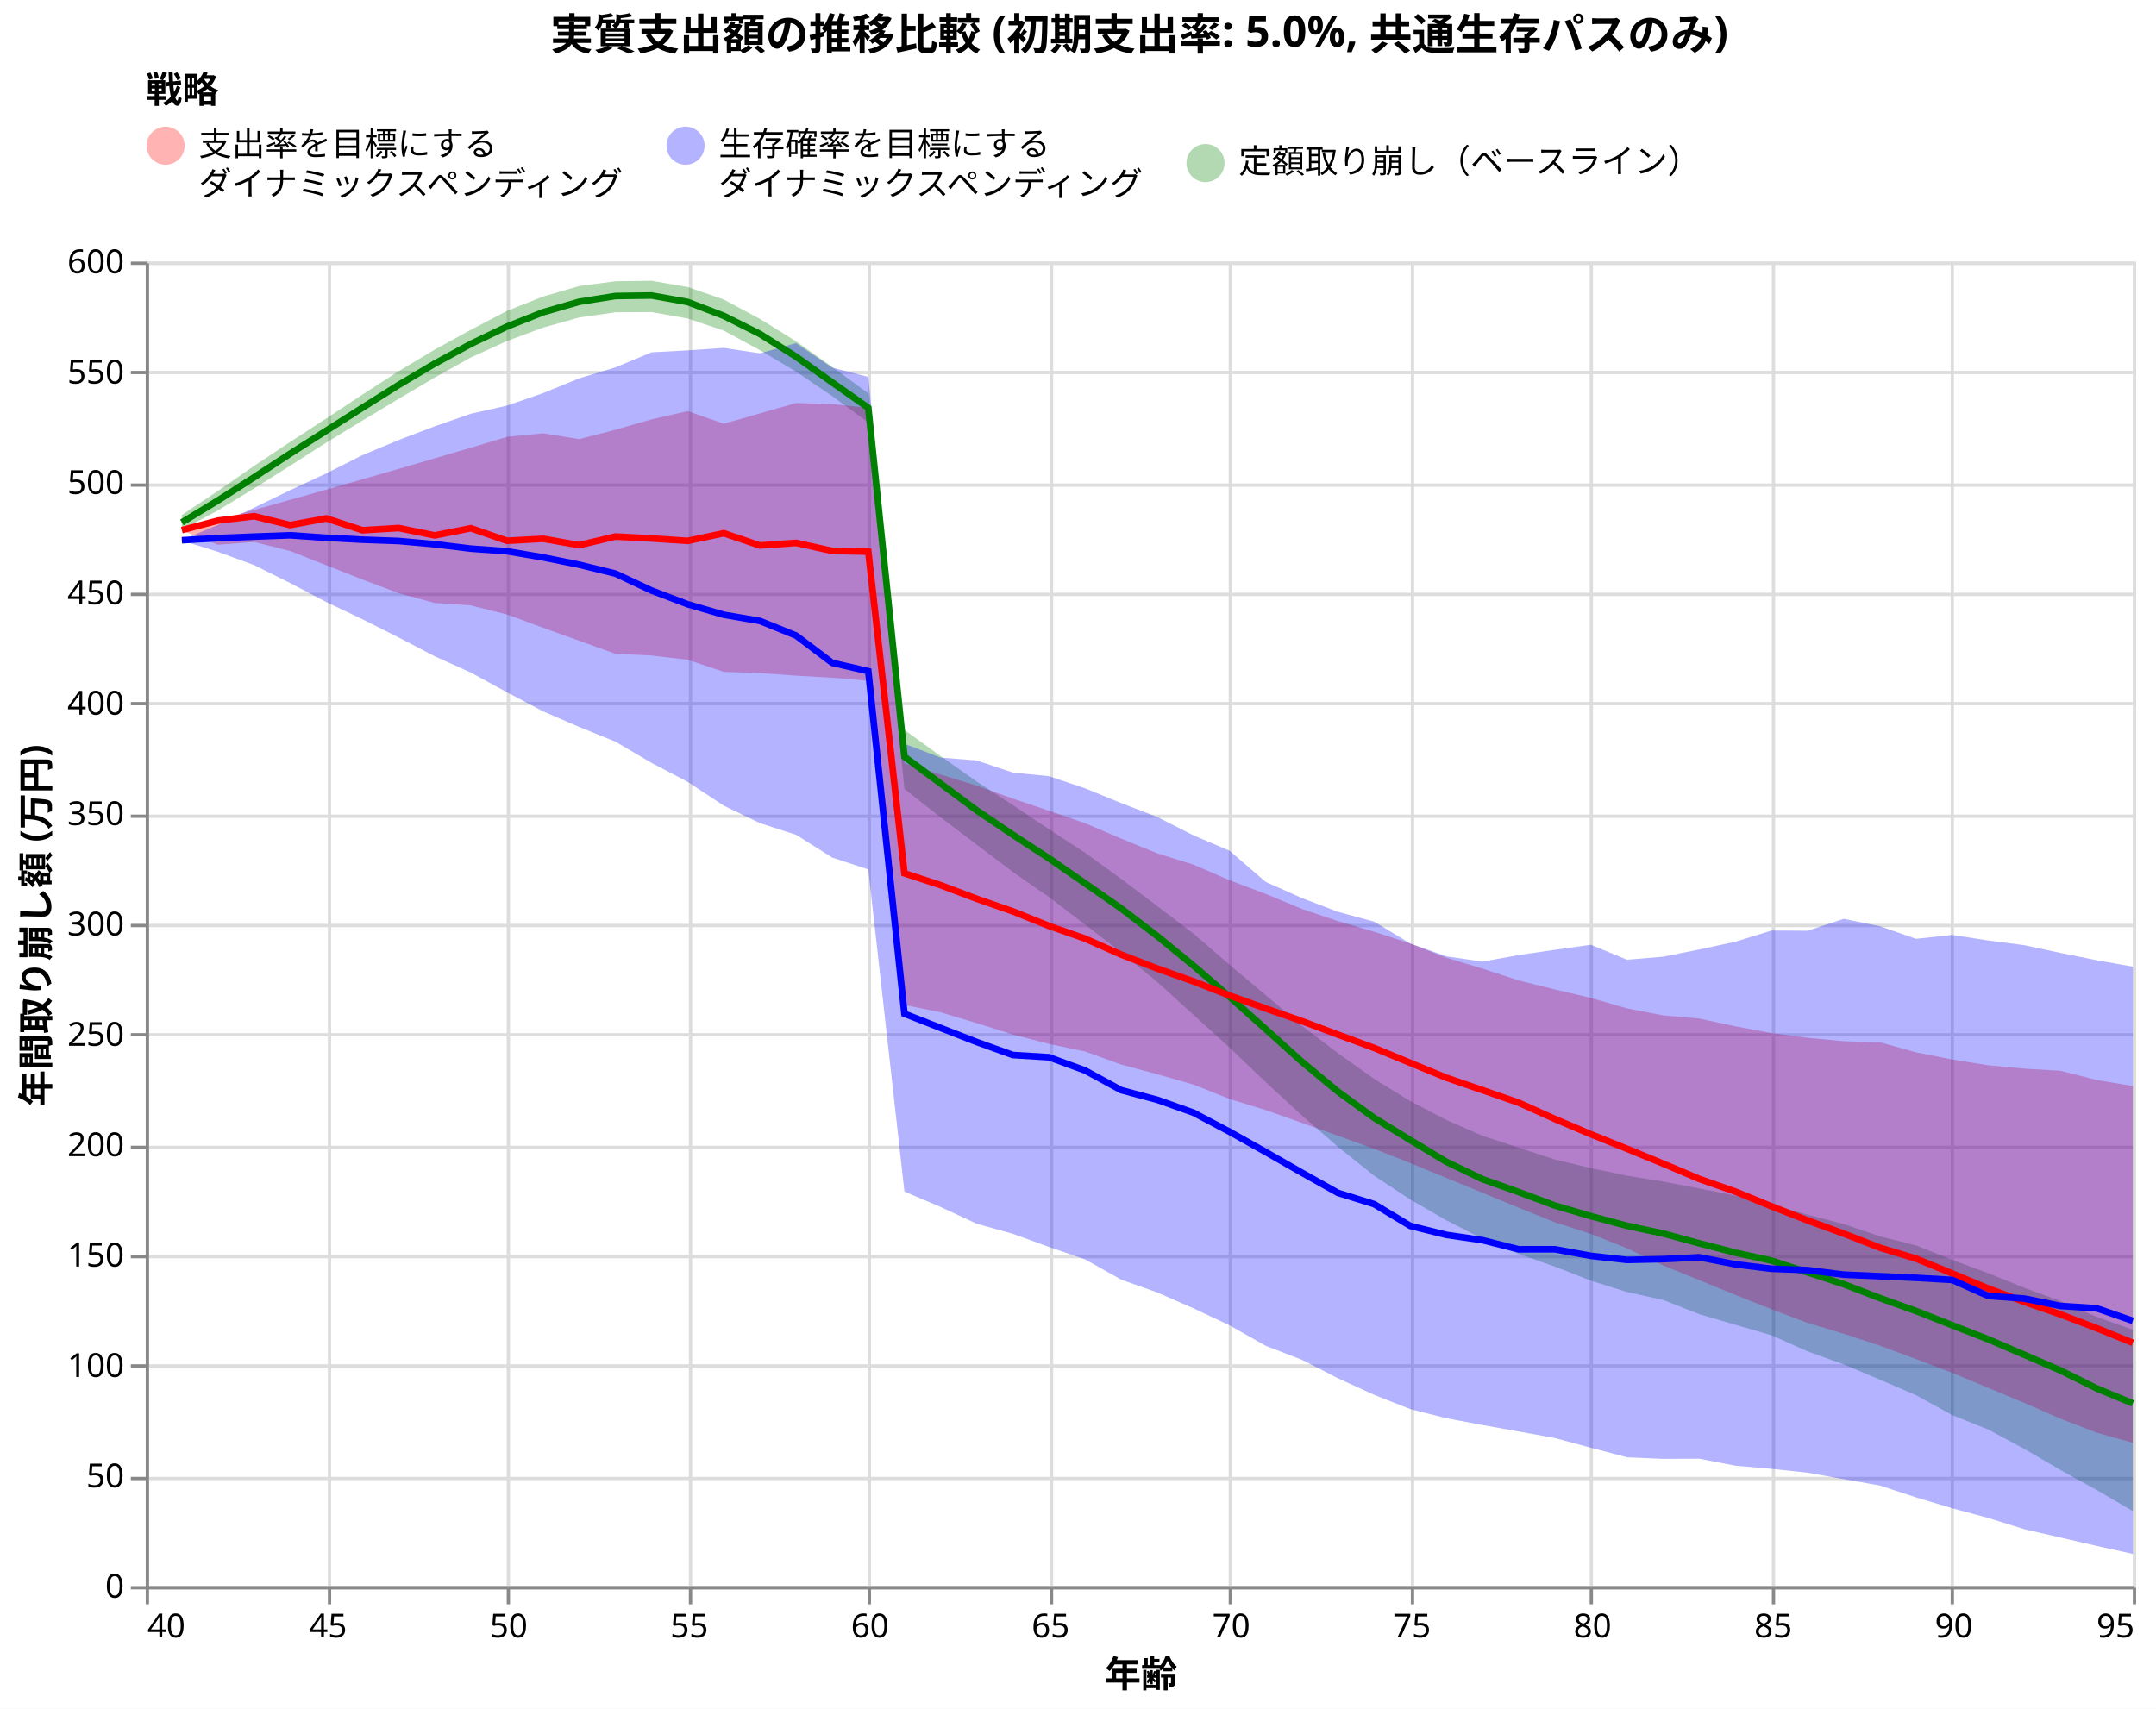
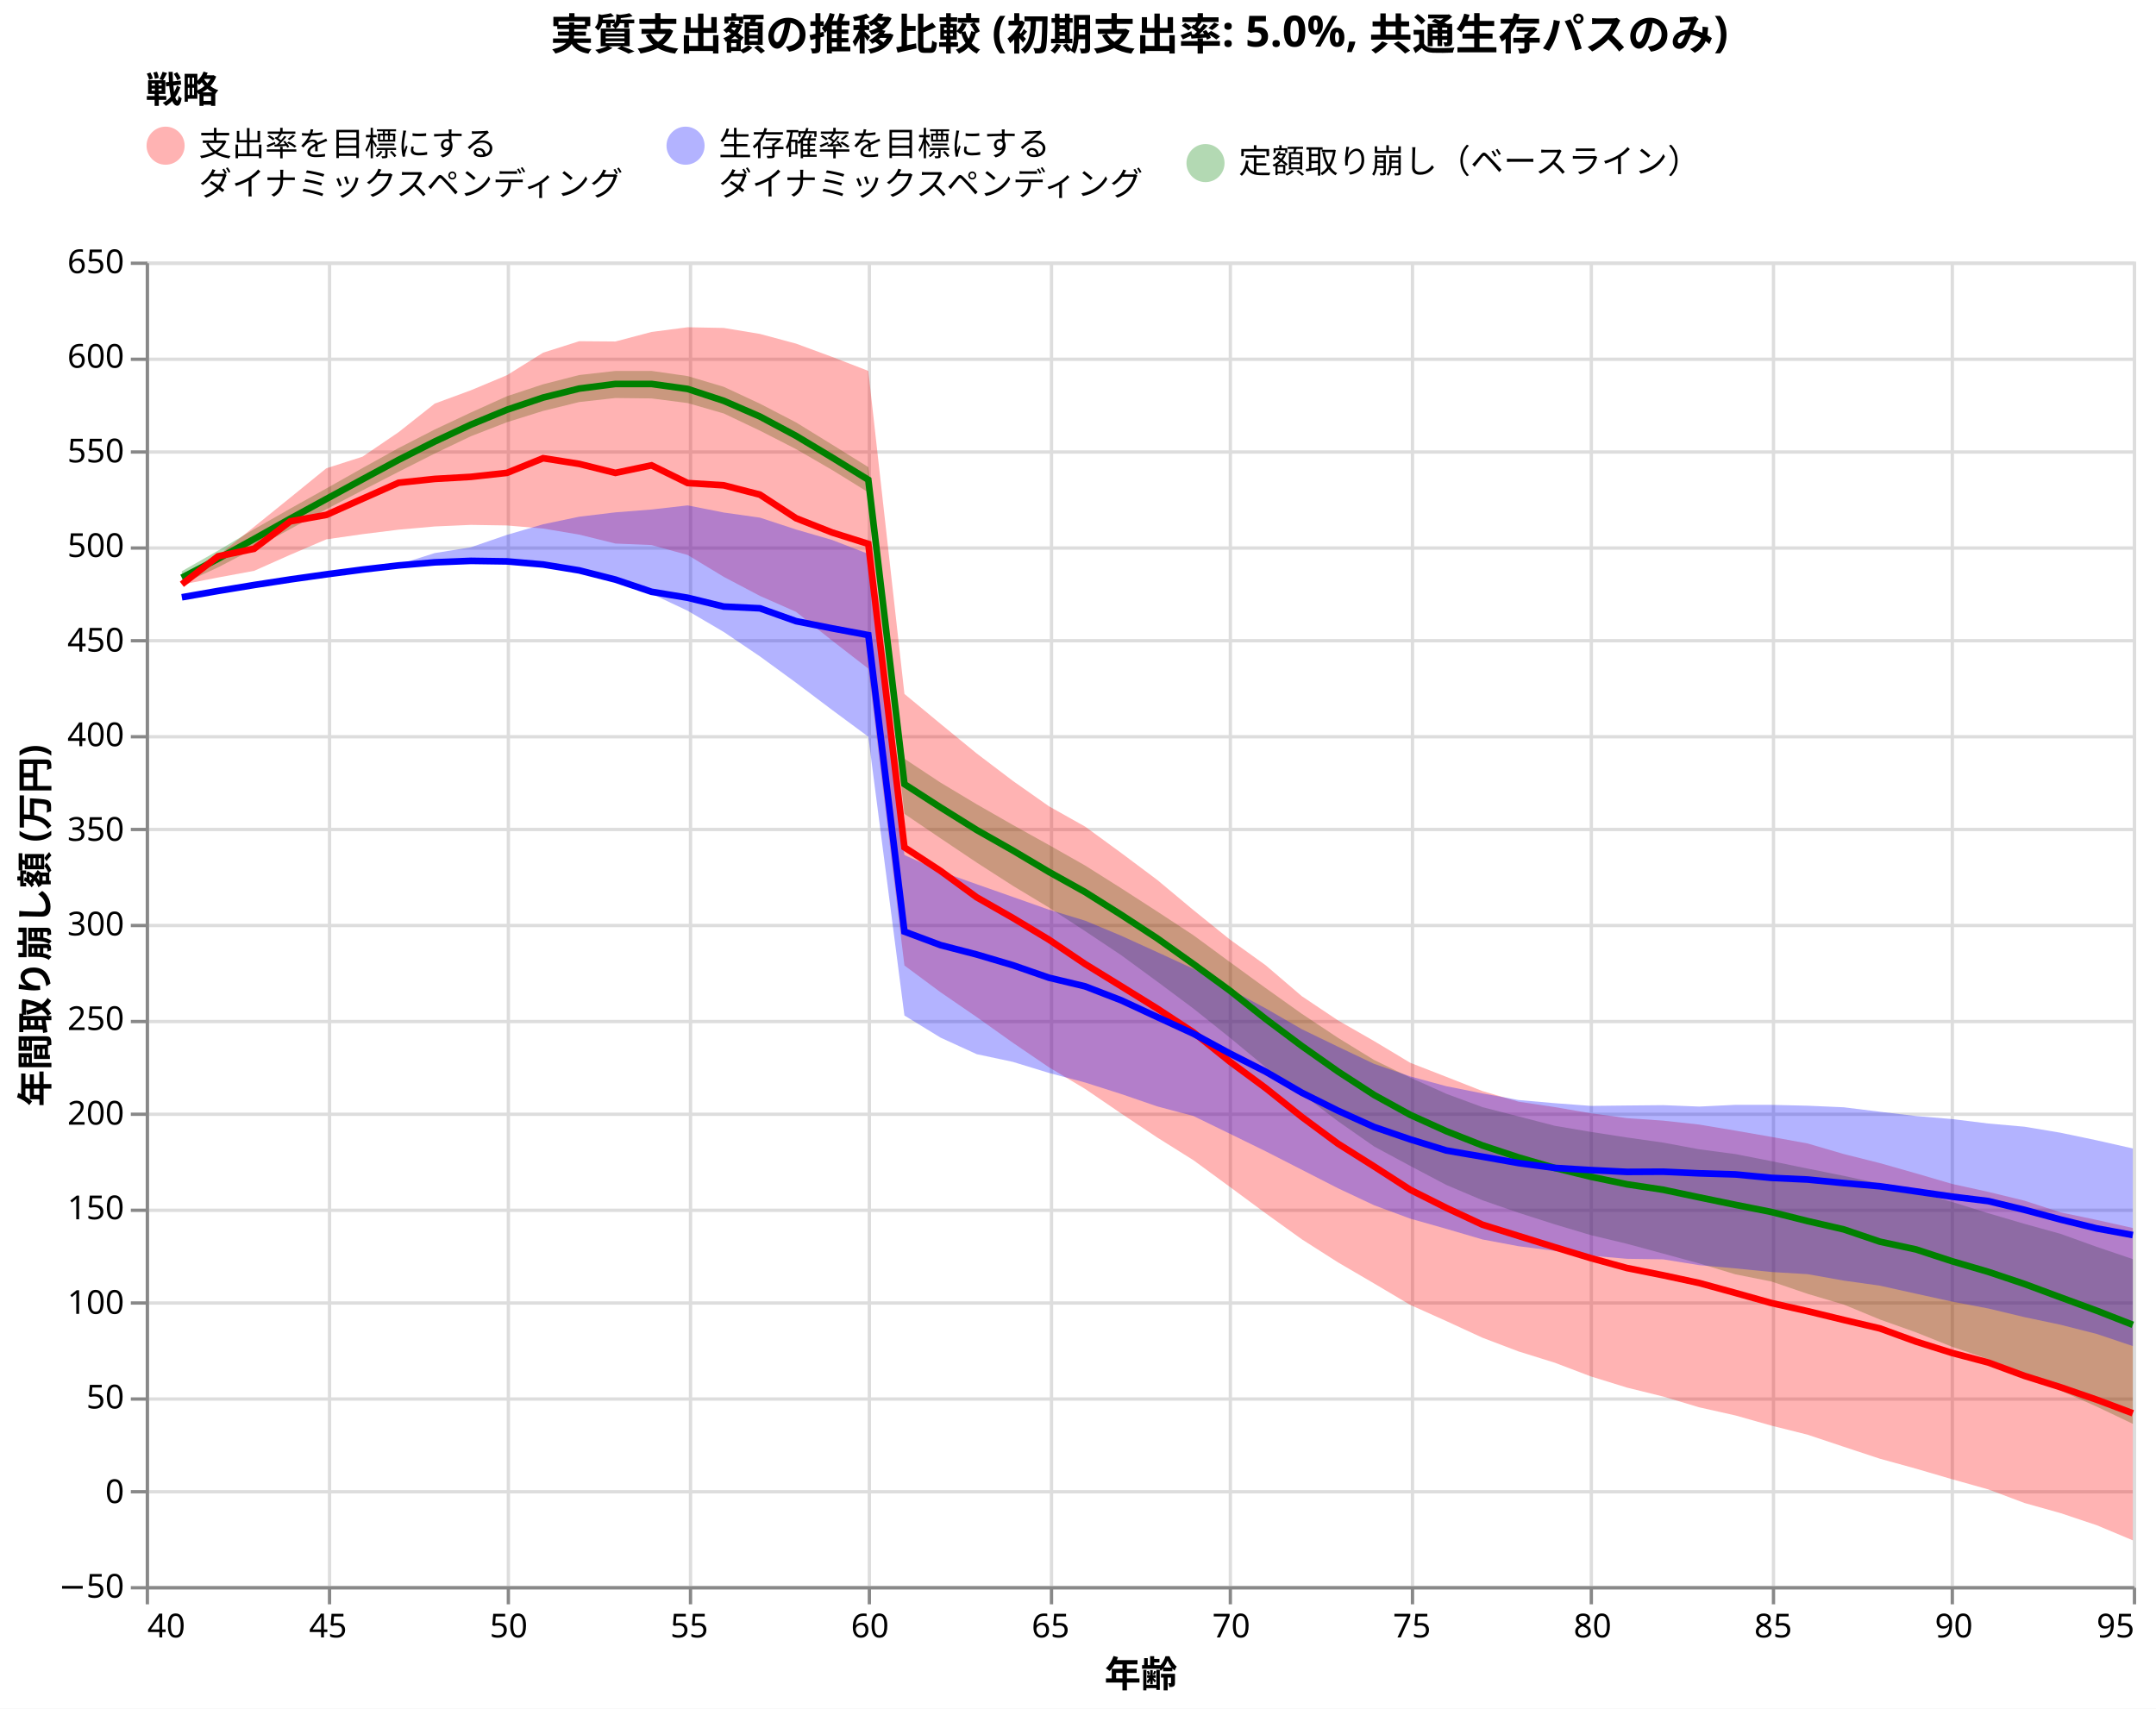
<svg xmlns="http://www.w3.org/2000/svg" version="1.1" class="marks" width="651" height="516" viewBox="0 0 651 516">
  <rect width="651" height="516" fill="white" />
  <g fill="none" stroke-miterlimit="10" transform="translate(44,79)">
    <g class="mark-group role-frame root" role="graphics-object" aria-roledescription="group mark container">
      <g transform="translate(0,0)">
        <path class="background" aria-hidden="true" d="M0.5,0.5h600v400h-600Z" stroke="#ddd" />
        <g>
          <g class="mark-group role-axis" aria-hidden="true">
            <g transform="translate(0.5,400.5)">
              <path class="background" aria-hidden="true" d="M0,0h0v0h0Z" pointer-events="none" />
              <g>
                <g class="mark-rule role-axis-grid" pointer-events="none">
                  <line transform="translate(0,-400)" x2="0" y2="400" stroke="#ddd" stroke-width="1" opacity="1" />
                  <line transform="translate(55,-400)" x2="0" y2="400" stroke="#ddd" stroke-width="1" opacity="1" />
                  <line transform="translate(109,-400)" x2="0" y2="400" stroke="#ddd" stroke-width="1" opacity="1" />
                  <line transform="translate(164,-400)" x2="0" y2="400" stroke="#ddd" stroke-width="1" opacity="1" />
                  <line transform="translate(218,-400)" x2="0" y2="400" stroke="#ddd" stroke-width="1" opacity="1" />
                  <line transform="translate(273,-400)" x2="0" y2="400" stroke="#ddd" stroke-width="1" opacity="1" />
                  <line transform="translate(327,-400)" x2="0" y2="400" stroke="#ddd" stroke-width="1" opacity="1" />
                  <line transform="translate(382,-400)" x2="0" y2="400" stroke="#ddd" stroke-width="1" opacity="1" />
                  <line transform="translate(436,-400)" x2="0" y2="400" stroke="#ddd" stroke-width="1" opacity="1" />
                  <line transform="translate(491,-400)" x2="0" y2="400" stroke="#ddd" stroke-width="1" opacity="1" />
                  <line transform="translate(545,-400)" x2="0" y2="400" stroke="#ddd" stroke-width="1" opacity="1" />
                  <line transform="translate(600,-400)" x2="0" y2="400" stroke="#ddd" stroke-width="1" opacity="1" />
                </g>
              </g>
              <path class="foreground" aria-hidden="true" d="" pointer-events="none" display="none" />
            </g>
          </g>
          <g class="mark-group role-axis" aria-hidden="true">
            <g transform="translate(0.5,0.5)">
              <path class="background" aria-hidden="true" d="M0,0h0v0h0Z" pointer-events="none" />
              <g>
                <g class="mark-rule role-axis-grid" pointer-events="none">
                  <line transform="translate(0,400)" x2="600" y2="0" stroke="#ddd" stroke-width="1" opacity="1" />
-                   <line transform="translate(0,367)" x2="600" y2="0" stroke="#ddd" stroke-width="1" opacity="1" />
-                   <line transform="translate(0,333)" x2="600" y2="0" stroke="#ddd" stroke-width="1" opacity="1" />
-                   <line transform="translate(0,300)" x2="600" y2="0" stroke="#ddd" stroke-width="1" opacity="1" />
-                   <line transform="translate(0,267)" x2="600" y2="0" stroke="#ddd" stroke-width="1" opacity="1" />
-                   <line transform="translate(0,233)" x2="600" y2="0" stroke="#ddd" stroke-width="1" opacity="1" />
+                   <line transform="translate(0,371)" x2="600" y2="0" stroke="#ddd" stroke-width="1" opacity="1" />
+                   <line transform="translate(0,343)" x2="600" y2="0" stroke="#ddd" stroke-width="1" opacity="1" />
+                   <line transform="translate(0,314)" x2="600" y2="0" stroke="#ddd" stroke-width="1" opacity="1" />
+                   <line transform="translate(0,286)" x2="600" y2="0" stroke="#ddd" stroke-width="1" opacity="1" />
+                   <line transform="translate(0,257)" x2="600" y2="0" stroke="#ddd" stroke-width="1" opacity="1" />
+                   <line transform="translate(0,229)" x2="600" y2="0" stroke="#ddd" stroke-width="1" opacity="1" />
                  <line transform="translate(0,200)" x2="600" y2="0" stroke="#ddd" stroke-width="1" opacity="1" />
-                   <line transform="translate(0,167)" x2="600" y2="0" stroke="#ddd" stroke-width="1" opacity="1" />
-                   <line transform="translate(0,133)" x2="600" y2="0" stroke="#ddd" stroke-width="1" opacity="1" />
-                   <line transform="translate(0,100)" x2="600" y2="0" stroke="#ddd" stroke-width="1" opacity="1" />
-                   <line transform="translate(0,67)" x2="600" y2="0" stroke="#ddd" stroke-width="1" opacity="1" />
-                   <line transform="translate(0,33)" x2="600" y2="0" stroke="#ddd" stroke-width="1" opacity="1" />
+                   <line transform="translate(0,171)" x2="600" y2="0" stroke="#ddd" stroke-width="1" opacity="1" />
+                   <line transform="translate(0,143)" x2="600" y2="0" stroke="#ddd" stroke-width="1" opacity="1" />
+                   <line transform="translate(0,114)" x2="600" y2="0" stroke="#ddd" stroke-width="1" opacity="1" />
+                   <line transform="translate(0,86)" x2="600" y2="0" stroke="#ddd" stroke-width="1" opacity="1" />
+                   <line transform="translate(0,57)" x2="600" y2="0" stroke="#ddd" stroke-width="1" opacity="1" />
+                   <line transform="translate(0,29)" x2="600" y2="0" stroke="#ddd" stroke-width="1" opacity="1" />
                  <line transform="translate(0,0)" x2="600" y2="0" stroke="#ddd" stroke-width="1" opacity="1" />
                </g>
              </g>
              <path class="foreground" aria-hidden="true" d="" pointer-events="none" display="none" />
            </g>
          </g>
          <g class="mark-group role-axis" role="graphics-symbol" aria-roledescription="axis" aria-label="X-axis titled '年齢' for a linear scale with values from 40 to 95">
            <g transform="translate(0.5,400.5)">
              <path class="background" aria-hidden="true" d="M0,0h0v0h0Z" pointer-events="none" />
              <g>
                <g class="mark-rule role-axis-tick" pointer-events="none">
                  <line transform="translate(0,0)" x2="0" y2="5" stroke="#888" stroke-width="1" opacity="1" />
                  <line transform="translate(55,0)" x2="0" y2="5" stroke="#888" stroke-width="1" opacity="1" />
                  <line transform="translate(109,0)" x2="0" y2="5" stroke="#888" stroke-width="1" opacity="1" />
                  <line transform="translate(164,0)" x2="0" y2="5" stroke="#888" stroke-width="1" opacity="1" />
                  <line transform="translate(218,0)" x2="0" y2="5" stroke="#888" stroke-width="1" opacity="1" />
                  <line transform="translate(273,0)" x2="0" y2="5" stroke="#888" stroke-width="1" opacity="1" />
                  <line transform="translate(327,0)" x2="0" y2="5" stroke="#888" stroke-width="1" opacity="1" />
                  <line transform="translate(382,0)" x2="0" y2="5" stroke="#888" stroke-width="1" opacity="1" />
                  <line transform="translate(436,0)" x2="0" y2="5" stroke="#888" stroke-width="1" opacity="1" />
                  <line transform="translate(491,0)" x2="0" y2="5" stroke="#888" stroke-width="1" opacity="1" />
                  <line transform="translate(545,0)" x2="0" y2="5" stroke="#888" stroke-width="1" opacity="1" />
                  <line transform="translate(600,0)" x2="0" y2="5" stroke="#888" stroke-width="1" opacity="1" />
                </g>
                <g class="mark-text role-axis-label" pointer-events="none">
                  <text text-anchor="start" transform="translate(0,15)" font-family="sans-serif" font-size="10px" fill="#000" opacity="1">40</text>
                  <text text-anchor="middle" transform="translate(54.54545,15)" font-family="sans-serif" font-size="10px" fill="#000" opacity="1">45</text>
                  <text text-anchor="middle" transform="translate(109.0909,15)" font-family="sans-serif" font-size="10px" fill="#000" opacity="1">50</text>
                  <text text-anchor="middle" transform="translate(163.6364,15)" font-family="sans-serif" font-size="10px" fill="#000" opacity="1">55</text>
                  <text text-anchor="middle" transform="translate(218.1818,15)" font-family="sans-serif" font-size="10px" fill="#000" opacity="1">60</text>
                  <text text-anchor="middle" transform="translate(272.7273,15)" font-family="sans-serif" font-size="10px" fill="#000" opacity="1">65</text>
                  <text text-anchor="middle" transform="translate(327.2727,15)" font-family="sans-serif" font-size="10px" fill="#000" opacity="1">70</text>
                  <text text-anchor="middle" transform="translate(381.8182,15)" font-family="sans-serif" font-size="10px" fill="#000" opacity="1">75</text>
                  <text text-anchor="middle" transform="translate(436.3636,15)" font-family="sans-serif" font-size="10px" fill="#000" opacity="1">80</text>
                  <text text-anchor="middle" transform="translate(490.9091,15)" font-family="sans-serif" font-size="10px" fill="#000" opacity="1">85</text>
                  <text text-anchor="middle" transform="translate(545.4545,15)" font-family="sans-serif" font-size="10px" fill="#000" opacity="1">90</text>
                  <text text-anchor="end" transform="translate(600,15)" font-family="sans-serif" font-size="10px" fill="#000" opacity="1">95</text>
                </g>
                <g class="mark-rule role-axis-domain" pointer-events="none">
                  <line transform="translate(0,0)" x2="600" y2="0" stroke="#888" stroke-width="1" opacity="1" />
                </g>
                <g class="mark-text role-axis-title" pointer-events="none">
                  <text text-anchor="middle" transform="translate(300,30)" font-family="sans-serif" font-size="11px" font-weight="bold" fill="#000" opacity="1">年齢</text>
                </g>
              </g>
              <path class="foreground" aria-hidden="true" d="" pointer-events="none" display="none" />
            </g>
          </g>
-           <g class="mark-group role-axis" role="graphics-symbol" aria-roledescription="axis" aria-label="Y-axis titled '年間取り崩し額 (万円)' for a linear scale with values from 0 to 600">
+           <g class="mark-group role-axis" role="graphics-symbol" aria-roledescription="axis" aria-label="Y-axis titled '年間取り崩し額 (万円)' for a linear scale with values from −50 to 650">
            <g transform="translate(0.5,0.5)">
              <path class="background" aria-hidden="true" d="M0,0h0v0h0Z" pointer-events="none" />
              <g>
                <g class="mark-rule role-axis-tick" pointer-events="none">
                  <line transform="translate(0,400)" x2="-5" y2="0" stroke="#888" stroke-width="1" opacity="1" />
-                   <line transform="translate(0,367)" x2="-5" y2="0" stroke="#888" stroke-width="1" opacity="1" />
-                   <line transform="translate(0,333)" x2="-5" y2="0" stroke="#888" stroke-width="1" opacity="1" />
-                   <line transform="translate(0,300)" x2="-5" y2="0" stroke="#888" stroke-width="1" opacity="1" />
-                   <line transform="translate(0,267)" x2="-5" y2="0" stroke="#888" stroke-width="1" opacity="1" />
-                   <line transform="translate(0,233)" x2="-5" y2="0" stroke="#888" stroke-width="1" opacity="1" />
+                   <line transform="translate(0,371)" x2="-5" y2="0" stroke="#888" stroke-width="1" opacity="1" />
+                   <line transform="translate(0,343)" x2="-5" y2="0" stroke="#888" stroke-width="1" opacity="1" />
+                   <line transform="translate(0,314)" x2="-5" y2="0" stroke="#888" stroke-width="1" opacity="1" />
+                   <line transform="translate(0,286)" x2="-5" y2="0" stroke="#888" stroke-width="1" opacity="1" />
+                   <line transform="translate(0,257)" x2="-5" y2="0" stroke="#888" stroke-width="1" opacity="1" />
+                   <line transform="translate(0,229)" x2="-5" y2="0" stroke="#888" stroke-width="1" opacity="1" />
                  <line transform="translate(0,200)" x2="-5" y2="0" stroke="#888" stroke-width="1" opacity="1" />
-                   <line transform="translate(0,167)" x2="-5" y2="0" stroke="#888" stroke-width="1" opacity="1" />
-                   <line transform="translate(0,133)" x2="-5" y2="0" stroke="#888" stroke-width="1" opacity="1" />
-                   <line transform="translate(0,100)" x2="-5" y2="0" stroke="#888" stroke-width="1" opacity="1" />
-                   <line transform="translate(0,67)" x2="-5" y2="0" stroke="#888" stroke-width="1" opacity="1" />
-                   <line transform="translate(0,33)" x2="-5" y2="0" stroke="#888" stroke-width="1" opacity="1" />
+                   <line transform="translate(0,171)" x2="-5" y2="0" stroke="#888" stroke-width="1" opacity="1" />
+                   <line transform="translate(0,143)" x2="-5" y2="0" stroke="#888" stroke-width="1" opacity="1" />
+                   <line transform="translate(0,114)" x2="-5" y2="0" stroke="#888" stroke-width="1" opacity="1" />
+                   <line transform="translate(0,86)" x2="-5" y2="0" stroke="#888" stroke-width="1" opacity="1" />
+                   <line transform="translate(0,57)" x2="-5" y2="0" stroke="#888" stroke-width="1" opacity="1" />
+                   <line transform="translate(0,29)" x2="-5" y2="0" stroke="#888" stroke-width="1" opacity="1" />
                  <line transform="translate(0,0)" x2="-5" y2="0" stroke="#888" stroke-width="1" opacity="1" />
                </g>
                <g class="mark-text role-axis-label" pointer-events="none">
-                   <text text-anchor="end" transform="translate(-7,403)" font-family="sans-serif" font-size="10px" fill="#000" opacity="1">0</text>
-                   <text text-anchor="end" transform="translate(-7,369.6667)" font-family="sans-serif" font-size="10px" fill="#000" opacity="1">50</text>
-                   <text text-anchor="end" transform="translate(-7,336.3333)" font-family="sans-serif" font-size="10px" fill="#000" opacity="1">100</text>
-                   <text text-anchor="end" transform="translate(-7,303)" font-family="sans-serif" font-size="10px" fill="#000" opacity="1">150</text>
-                   <text text-anchor="end" transform="translate(-7,269.6667)" font-family="sans-serif" font-size="10px" fill="#000" opacity="1">200</text>
-                   <text text-anchor="end" transform="translate(-7,236.3333)" font-family="sans-serif" font-size="10px" fill="#000" opacity="1">250</text>
+                   <text text-anchor="end" transform="translate(-7,403)" font-family="sans-serif" font-size="10px" fill="#000" opacity="1">−50</text>
+                   <text text-anchor="end" transform="translate(-7,374.4286)" font-family="sans-serif" font-size="10px" fill="#000" opacity="1">0</text>
+                   <text text-anchor="end" transform="translate(-7,345.8571)" font-family="sans-serif" font-size="10px" fill="#000" opacity="1">50</text>
+                   <text text-anchor="end" transform="translate(-7,317.2857)" font-family="sans-serif" font-size="10px" fill="#000" opacity="1">100</text>
+                   <text text-anchor="end" transform="translate(-7,288.7143)" font-family="sans-serif" font-size="10px" fill="#000" opacity="1">150</text>
+                   <text text-anchor="end" transform="translate(-7,260.1429)" font-family="sans-serif" font-size="10px" fill="#000" opacity="1">200</text>
+                   <text text-anchor="end" transform="translate(-7,231.5714)" font-family="sans-serif" font-size="10px" fill="#000" opacity="1">250</text>
                  <text text-anchor="end" transform="translate(-7,203)" font-family="sans-serif" font-size="10px" fill="#000" opacity="1">300</text>
-                   <text text-anchor="end" transform="translate(-7,169.6667)" font-family="sans-serif" font-size="10px" fill="#000" opacity="1">350</text>
-                   <text text-anchor="end" transform="translate(-7,136.3333)" font-family="sans-serif" font-size="10px" fill="#000" opacity="1">400</text>
-                   <text text-anchor="end" transform="translate(-7,103)" font-family="sans-serif" font-size="10px" fill="#000" opacity="1">450</text>
-                   <text text-anchor="end" transform="translate(-7,69.66667)" font-family="sans-serif" font-size="10px" fill="#000" opacity="1">500</text>
-                   <text text-anchor="end" transform="translate(-7,36.33333)" font-family="sans-serif" font-size="10px" fill="#000" opacity="1">550</text>
-                   <text text-anchor="end" transform="translate(-7,3)" font-family="sans-serif" font-size="10px" fill="#000" opacity="1">600</text>
+                   <text text-anchor="end" transform="translate(-7,174.4286)" font-family="sans-serif" font-size="10px" fill="#000" opacity="1">350</text>
+                   <text text-anchor="end" transform="translate(-7,145.8571)" font-family="sans-serif" font-size="10px" fill="#000" opacity="1">400</text>
+                   <text text-anchor="end" transform="translate(-7,117.2857)" font-family="sans-serif" font-size="10px" fill="#000" opacity="1">450</text>
+                   <text text-anchor="end" transform="translate(-7,88.71429)" font-family="sans-serif" font-size="10px" fill="#000" opacity="1">500</text>
+                   <text text-anchor="end" transform="translate(-7,60.14286)" font-family="sans-serif" font-size="10px" fill="#000" opacity="1">550</text>
+                   <text text-anchor="end" transform="translate(-7,31.57143)" font-family="sans-serif" font-size="10px" fill="#000" opacity="1">600</text>
+                   <text text-anchor="end" transform="translate(-7,3)" font-family="sans-serif" font-size="10px" fill="#000" opacity="1">650</text>
                </g>
                <g class="mark-rule role-axis-domain" pointer-events="none">
                  <line transform="translate(0,400)" x2="0" y2="-400" stroke="#888" stroke-width="1" opacity="1" />
                </g>
                <g class="mark-text role-axis-title" pointer-events="none">
-                   <text text-anchor="middle" transform="translate(-27.68457,200) rotate(-90) translate(0,-2)" font-family="sans-serif" font-size="11px" font-weight="bold" fill="#000" opacity="1">年間取り崩し額 (万円)</text>
+                   <text text-anchor="middle" transform="translate(-27.96289,200) rotate(-90) translate(0,-2)" font-family="sans-serif" font-size="11px" font-weight="bold" fill="#000" opacity="1">年間取り崩し額 (万円)</text>
                </g>
              </g>
              <path class="foreground" aria-hidden="true" d="" pointer-events="none" display="none" />
            </g>
          </g>
          <g class="mark-group role-scope layer_0_pathgroup" role="graphics-object" aria-roledescription="group mark container">
            <g transform="translate(0,0)">
              <path class="background" aria-hidden="true" d="M0,0h600v400h-600Z" />
              <g>
                <g class="mark-area role-mark layer_0_marks" role="graphics-object" aria-roledescription="area mark container">
-                   <path aria-label="年齢: 41; 年間取り崩し額 (万円): 478.536350223; spend75p: 485.250710233; 戦略: 定額取り崩し（ベースライン）" role="graphics-symbol" aria-roledescription="area mark" d="M10.909,80.976L21.818,75.146L32.727,68.514L43.636,61.635L54.545,54.647L65.455,48.003L76.364,41.453L87.273,35.017L98.182,28.946L109.091,23.982L120,19.935L130.909,16.878L141.818,15.301L152.727,15.239L163.636,17.184L174.545,20.837L185.455,26.746L196.364,33.225L207.273,40.611L218.182,48.583L229.091,159.26L240,167.806L250.909,176.076L261.818,184.301L272.727,191.912L283.636,200.206L294.545,208.613L305.455,217.558L316.364,227.459L327.273,237.376L338.182,247.798L349.091,257.844L360,267.35L370.909,276.051L381.818,283.248L392.727,289.53L403.636,295.111L414.545,299.671L425.455,303.496L436.364,307.76L447.273,311.185L458.182,313.587L469.091,317.882L480,321.068L490.909,324.261L501.818,329.108L512.727,333.045L523.636,337.652L534.545,342.342L545.455,348.334L556.364,352.727L567.273,358.577L578.182,364.947L589.091,370.976L600,377.359L600,322.591L589.091,318.696L578.182,313.934L567.273,309.92L556.364,305.521L545.455,301.453L534.545,297.117L523.636,294.374L512.727,290.66L501.818,287.851L490.909,284.779L480,282.063L469.091,279.919L458.182,277.828L447.273,276.059L436.364,273.77L425.455,271.165L414.545,267.589L403.636,264.014L392.727,259.231L381.818,253.533L370.909,246.834L360,239.065L349.091,230.749L338.182,221.535L327.273,212.377L316.364,202.954L305.455,194.657L294.545,186.424L283.636,178.521L272.727,171.439L261.818,164.135L250.909,157.007L240,149.331L229.091,141.412L218.182,39.798L207.273,31.79L196.364,24.07L185.455,17.299L174.545,11.449L163.636,7.666L152.727,5.787L141.818,5.93L130.909,7.376L120,10.548L109.091,14.875L98.182,20.588L87.273,26.57L76.364,33.105L65.455,40.15L54.545,47.344L43.636,54.44L32.727,61.689L21.818,69.256L10.909,76.5Z" fill="green" opacity="0.3" />
+                   <path aria-label="年齢: 41; 年間取り崩し額 (万円): 479.637149036; spend75p: 486.366954392; 戦略: 定額取り崩し（ベースライン）" role="graphics-symbol" aria-roledescription="area mark" d="M10.909,97.35L21.818,92.356L32.727,86.671L43.636,80.775L54.545,74.785L65.455,69.091L76.364,63.477L87.273,57.96L98.182,52.746L109.091,48.501L120,45.094L130.909,42.415L141.818,41.195L152.727,41.323L163.636,42.725L174.545,45.869L185.455,51.049L196.364,56.632L207.273,62.941L218.182,69.69L229.091,166.783L240,174.172L250.909,181.491L261.818,188.497L272.727,195.077L283.636,202.182L294.545,209.461L305.455,217.456L316.364,225.59L327.273,234.305L338.182,243.319L349.091,251.329L360,259.607L370.909,267.227L381.818,273.105L392.727,278.851L403.636,283.478L414.545,287.254L425.455,290.751L436.364,294.011L447.273,296.625L458.182,299.58L469.091,302.553L480,305.847L490.909,308.023L501.818,311.739L512.727,314.979L523.636,319.485L534.545,323.372L545.455,327.727L556.364,331.448L567.273,335.806L578.182,340.963L589.091,345.79L600,350.993L600,301.243L589.091,297.543L578.182,293.616L567.273,290.597L556.364,287.391L545.455,283.992L534.545,280.984L523.636,278.487L512.727,276.105L501.818,273.909L490.909,271.674L480,269.528L469.091,268.087L458.182,266.068L447.273,264.519L436.364,262.837L425.455,260.987L414.545,258.162L403.636,255.362L392.727,251.329L381.818,246.423L370.909,241.112L360,234.417L349.091,227.169L338.182,219.409L327.273,211.466L316.364,203.445L305.455,196.289L294.545,189.25L283.636,182.372L272.727,176.19L261.818,170.121L250.909,163.882L240,157.346L229.091,150.134L218.182,62.064L207.273,55.281L196.364,48.563L185.455,42.904L174.545,37.818L163.636,34.572L152.727,33.015L141.818,33.026L130.909,34.253L120,37.049L109.091,40.65L98.182,45.577L87.273,50.705L76.364,56.307L65.455,62.346L54.545,68.512L43.636,74.595L32.727,80.809L21.818,87.295L10.909,93.505Z" fill="green" opacity="0.3" />
                </g>
              </g>
              <path class="foreground" aria-hidden="true" d="" display="none" />
            </g>
            <g transform="translate(0,0)">
              <path class="background" aria-hidden="true" d="M0,0h600v400h-600Z" />
              <g>
                <g class="mark-area role-mark layer_0_marks" role="graphics-object" aria-roledescription="area mark container">
-                   <path aria-label="年齢: 41; 年間取り崩し額 (万円): 478.203906665; spend75p: 478.490347629; 戦略: 支出率を目標にする@ダイナミックスペンディング" role="graphics-symbol" aria-roledescription="area mark" d="M10.909,81.197L21.818,85.514L32.727,84.667L43.636,87.409L54.545,91.73L65.455,96.003L76.364,100.142L87.273,103.109L98.182,103.83L109.091,106.573L120,110.583L130.909,114.515L141.818,118.443L152.727,118.954L163.636,120.246L174.545,123.906L185.455,124.256L196.364,125.043L207.273,125.661L218.182,126.596L229.091,224.494L240,226.684L250.909,229.982L261.818,233.413L272.727,236.247L283.636,238.547L294.545,242.483L305.455,245.421L316.364,248.538L327.273,252.894L338.182,256.235L349.091,260.099L360,263.985L370.909,267.935L381.818,272.234L392.727,276.734L403.636,281.2L414.545,285.714L425.455,290.124L436.364,293.644L447.273,297.976L458.182,303.17L469.091,307.599L480,312.051L490.909,316.388L501.818,320.517L512.727,323.793L523.636,327.377L534.545,331.429L545.455,335.572L556.364,340.128L567.273,344.679L578.182,349.44L589.091,353.672L600,356.719L600,248.978L589.091,247.154L578.182,244.371L567.273,243.727L556.364,242.712L545.455,240.958L534.545,238.802L523.636,235.759L512.727,235.445L501.818,234.414L490.909,232.98L480,230.939L469.091,228.607L458.182,227.645L447.273,225.534L436.364,222.371L425.455,219.801L414.545,217.098L403.636,213.52L392.727,210.233L381.818,205.942L370.909,202.385L360,199.166L349.091,195.496L338.182,190.961L327.273,186.834L316.364,182.116L305.455,178.717L294.545,174.262L283.636,169.607L272.727,165.844L261.818,162.165L250.909,158.263L240,154.917L229.091,151.523L218.182,44.177L207.273,43.035L196.364,42.72L185.455,45.839L174.545,48.977L163.636,45.146L152.727,47.655L141.818,50.788L130.909,53.621L120,51.863L109.091,52.92L98.182,56.2L87.273,59.411L76.364,62.599L65.455,65.738L54.545,68.866L43.636,71.947L32.727,75.002L21.818,78.023L10.909,81.006Z" fill="red" opacity="0.3" />
+                   <path aria-label="年齢: 41; 年間取り崩し額 (万円): 479.304705478; spend75p: 479.606591788; 戦略: 支出率を目標にする@ダイナミックスペンディング" role="graphics-symbol" aria-roledescription="area mark" d="M10.909,97.54L21.818,95.411L32.727,93.391L43.636,88.546L54.545,83.878L65.455,82.317L76.364,80.959L87.273,79.992L98.182,79.513L109.091,79.685L120,80.616L130.909,82.451L141.818,85.147L152.727,85.602L163.636,88.601L174.545,95.209L185.455,100.959L196.364,105.778L207.273,114.48L218.182,122.914L229.091,212.575L240,220.658L250.909,228.145L261.818,235.897L272.727,243.322L283.636,249.844L294.545,257.276L305.455,264.541L316.364,271.389L327.273,279.381L338.182,287.433L349.091,295.273L360,302.233L370.909,308.608L381.818,315.075L392.727,319.966L403.636,324.994L414.545,329.137L425.455,332.535L436.364,336.677L447.273,340.054L458.182,342.748L469.091,346.012L480,348.459L490.909,351.544L501.818,354.278L512.727,357.928L523.636,361.53L534.545,364.537L545.455,367.736L556.364,370.794L567.273,374.897L578.182,377.959L589.091,381.605L600,386.18L600,291.85L589.091,289.412L578.182,287.135L567.273,283.593L556.364,280.944L545.455,278.547L534.545,275.356L523.636,272.258L512.727,269.522L501.818,266.33L490.909,264.344L480,262.449L469.091,260.622L458.182,259.432L447.273,258.68L436.364,257.2L425.455,255.341L414.545,253.71L403.636,250.5L392.727,246.21L381.818,241.957L370.909,235.403L360,229.155L349.091,221.854L338.182,212.52L327.273,204.66L316.364,195.856L305.455,186.753L294.545,178.586L283.636,170.619L272.727,164.493L261.818,156.815L250.909,148.541L240,139.6L229.091,130.563L218.182,33.013L207.273,28.789L196.364,24.772L185.455,21.844L174.545,20.037L163.636,19.831L152.727,21.248L141.818,24.131L130.909,24.042L120,27.501L109.091,34.297L98.182,38.86L87.273,42.876L76.364,51.506L65.455,58.915L54.545,62.418L43.636,71.289L32.727,80.1L21.818,88.801L10.909,97.368Z" fill="red" opacity="0.3" />
                </g>
              </g>
              <path class="foreground" aria-hidden="true" d="" display="none" />
            </g>
            <g transform="translate(0,0)">
              <path class="background" aria-hidden="true" d="M0,0h600v400h-600Z" />
              <g>
                <g class="mark-area role-mark layer_0_marks" role="graphics-object" aria-roledescription="area mark container">
-                   <path aria-label="年齢: 41; 年間取り崩し額 (万円): 473.626015742; spend75p: 473.912456705; 戦略: 生存確率を目標にする@ダイナミックスペンディング" role="graphics-symbol" aria-roledescription="area mark" d="M10.909,84.249L21.818,87.651L32.727,91.659L43.636,97.089L54.545,102.83L65.455,108.023L76.364,113.506L87.273,119.2L98.182,124.121L109.091,130.078L120,135.831L130.909,140.547L141.818,144.969L152.727,151.383L163.636,157.109L174.545,164.306L185.455,169.572L196.364,173.1L207.273,179.968L218.182,183.57L229.091,280.851L240,285.485L250.909,290.562L261.818,293.604L272.727,297.573L283.636,301.327L294.545,307.445L305.455,311.326L316.364,316.109L327.273,321.256L338.182,327.434L349.091,331.639L360,337.232L370.909,342.228L381.818,346.543L392.727,349.297L403.636,351.35L414.545,353.303L425.455,355.281L436.364,358.217L447.273,361.095L458.182,361.567L469.091,361.516L480,363.635L490.909,364.586L501.818,365.758L512.727,367.697L523.636,369.627L534.545,373.211L545.455,376.48L556.364,379.429L567.273,382.829L578.182,385.339L589.091,387.86L600,390.278L600,212.93L589.091,210.984L578.182,208.784L567.273,206.443L556.364,205.024L545.455,203.344L534.545,204.523L523.636,200.708L512.727,198.471L501.818,202.079L490.909,202.01L480,205.395L469.091,207.736L458.182,209.924L447.273,210.833L436.364,206.311L425.455,207.833L414.545,209.428L403.636,211.41L392.727,209.805L381.818,205.931L370.909,199.327L360,196.373L349.091,192.196L338.182,187.338L327.273,177.925L316.364,173.276L305.455,167.734L294.545,163.527L283.636,159.073L272.727,155.402L261.818,154.317L250.909,150.658L240,149.784L229.091,145.606L218.182,34.833L207.273,32.017L196.364,24.62L185.455,27.708L174.545,26.058L163.636,26.806L152.727,27.4L141.818,31.948L130.909,35.252L120,39.716L109.091,43.489L98.182,45.941L87.273,49.739L76.364,53.888L65.455,58.446L54.545,63.949L43.636,69.022L32.727,74.312L21.818,79.525L10.909,84.058Z" fill="blue" opacity="0.3" />
+                   <path aria-label="年齢: 41; 年間取り崩し額 (万円): 472.437869094; spend75p: 472.739755403; 戦略: 生存確率を目標にする@ダイナミックスペンディング" role="graphics-symbol" aria-roledescription="area mark" d="M10.909,101.464L21.818,99.58L32.727,97.796L43.636,96.127L54.545,94.585L65.455,93.171L76.364,91.924L87.273,91.004L98.182,90.563L109.091,90.767L120,91.709L130.909,93.544L141.818,96.369L152.727,100.31L163.636,105.451L174.545,111.857L185.455,119.228L196.364,127.188L207.273,135.418L218.182,143.479L229.091,227.681L240,234.364L250.909,239.351L261.818,241.683L272.727,245.02L283.636,247.911L294.545,251.389L305.455,255.135L316.364,258.033L327.273,263.349L338.182,268.69L349.091,274.269L360,279.849L370.909,284.978L381.818,289.021L392.727,292.111L403.636,295.313L414.545,297.357L425.455,298.753L436.364,300.219L447.273,301.156L458.182,301.319L469.091,303.082L480,304.053L490.909,305.143L501.818,305.794L512.727,307.742L523.636,309.266L534.545,311.692L545.455,314.091L556.364,316.16L567.273,318.769L578.182,321.073L589.091,323.845L600,327.507L600,267.832L589.091,265.371L578.182,263.081L567.273,261.261L556.364,260.3L545.455,258.958L534.545,258.045L523.636,256.739L512.727,255.397L501.818,254.92L490.909,254.666L480,254.659L469.091,255.179L458.182,254.752L447.273,254.856L436.364,254.98L425.455,254.156L414.545,253.2L403.636,251.211L392.727,249.041L381.818,246.067L370.909,242.283L360,237.104L349.091,231.822L338.182,225.525L327.273,219.674L316.364,213.576L305.455,208.561L294.545,203.59L283.636,199.031L272.727,195.725L261.818,191.871L250.909,188.032L240,184.156L229.091,179.217L218.182,88.28L207.273,84.075L196.364,80.908L185.455,77.323L174.545,75.784L163.636,73.624L152.727,74.872L141.818,75.728L130.909,77.042L120,79.324L109.091,82.521L98.182,86.271L87.273,88.025L76.364,91.475L65.455,92.832L54.545,94.302L43.636,95.86L32.727,97.544L21.818,99.358L10.909,101.292Z" fill="blue" opacity="0.3" />
                </g>
              </g>
              <path class="foreground" aria-hidden="true" d="" display="none" />
            </g>
          </g>
          <g class="mark-group role-scope layer_1_pathgroup" role="graphics-object" aria-roledescription="group mark container">
            <g transform="translate(0,0)">
              <path class="background" aria-hidden="true" d="M0,0h600v400h-600Z" />
              <g>
                <g class="mark-line role-mark layer_1_marks" role="graphics-object" aria-roledescription="line mark container">
-                   <path aria-label="年齢: 41; spend50p: 481.845245909; group_label: 定額取り崩し（ベースライン）" role="graphics-symbol" aria-roledescription="line mark" d="M10.909,78.77L21.818,72.125L32.727,65.133L43.636,57.99L54.545,51.044L65.455,44.115L76.364,37.255L87.273,30.799L98.182,24.854L109.091,19.612L120,15.29L130.909,12.131L141.818,10.396L152.727,10.242L163.636,12.196L174.545,16.381L185.455,21.857L196.364,28.711L207.273,36.488L218.182,44.165L229.091,149.539L240,157.615L250.909,165.724L261.818,173.091L272.727,180.205L283.636,187.76L294.545,195.352L305.455,203.712L316.364,212.624L327.273,222.044L338.182,231.793L349.091,241.625L360,250.672L370.909,258.588L381.818,265.287L392.727,271.855L403.636,277.098L414.545,280.979L425.455,285.059L436.364,288.266L447.273,291.186L458.182,293.516L469.091,296.477L480,299.299L490.909,301.703L501.818,305.263L512.727,308.829L523.636,313.016L534.545,316.916L545.455,321.219L556.364,325.475L567.273,330.155L578.182,334.889L589.091,340.294L600,344.815" stroke="green" stroke-width="2" />
+                   <path aria-label="年齢: 41; spend50p: 482.953656325; group_label: 定額取り崩し（ベースライン）" role="graphics-symbol" aria-roledescription="line mark" d="M10.909,95.455L21.818,89.76L32.727,83.767L43.636,77.644L54.545,71.69L65.455,65.752L76.364,59.871L87.273,54.337L98.182,49.239L109.091,44.737L120,41.062L130.909,38.349L141.818,36.953L152.727,36.949L163.636,38.458L174.545,42.054L185.455,46.789L196.364,52.621L207.273,59.181L218.182,65.889L229.091,157.8L240,164.847L250.909,171.649L261.818,177.833L272.727,184.314L283.636,190.393L294.545,197.263L305.455,204.398L316.364,212.149L327.273,220.099L338.182,228.738L349.091,236.9L360,244.588L370.909,251.676L381.818,257.685L392.727,262.615L403.636,266.93L414.545,270.54L425.455,273.72L436.364,276.38L447.273,278.654L458.182,280.299L469.091,282.602L480,284.852L490.909,287.031L501.818,289.766L512.727,292.276L523.636,295.981L534.545,298.328L545.455,301.899L556.364,305.092L567.273,308.755L578.182,312.803L589.091,316.817L600,321.09" stroke="green" stroke-width="2" />
                </g>
              </g>
              <path class="foreground" aria-hidden="true" d="" display="none" />
            </g>
            <g transform="translate(0,0)">
              <path class="background" aria-hidden="true" d="M0,0h600v400h-600Z" />
              <g>
                <g class="mark-line role-mark layer_1_marks" role="graphics-object" aria-roledescription="line mark container">
-                   <path aria-label="年齢: 41; spend50p: 478.345067292; group_label: 支出率を目標にする@ダイナミックスペンディング" role="graphics-symbol" aria-roledescription="line mark" d="M10.909,81.103L21.818,78.215L32.727,76.903L43.636,79.569L54.545,77.551L65.455,81.136L76.364,80.468L87.273,82.689L98.182,80.53L109.091,84.316L120,83.712L130.909,85.633L141.818,83.03L152.727,83.617L163.636,84.345L174.545,82.031L185.455,85.734L196.364,84.951L207.273,87.373L218.182,87.603L229.091,184.74L240,188.31L250.909,192.433L261.818,196.227L272.727,200.619L283.636,204.459L294.545,209.292L305.455,213.496L316.364,217.38L327.273,221.651L338.182,225.558L349.091,229.364L360,233.448L370.909,237.469L381.818,241.98L392.727,246.469L403.636,250.218L414.545,254.004L425.455,258.913L436.364,263.547L447.273,267.928L458.182,272.414L469.091,277.032L480,280.854L490.909,285.308L501.818,289.575L512.727,293.553L523.636,297.805L534.545,301.091L545.455,305.572L556.364,310.132L567.273,314.182L578.182,317.949L589.091,322.107L600,326.529" stroke="red" stroke-width="2" />
+                   <path aria-label="年齢: 41; spend50p: 479.453477708; group_label: 支出率を目標にする@ダイナミックスペンディング" role="graphics-symbol" aria-roledescription="line mark" d="M10.909,97.455L21.818,89.008L32.727,86.726L43.636,78.441L54.545,76.496L65.455,71.628L76.364,66.791L87.273,65.632L98.182,65.005L109.091,63.803L120,59.379L130.909,61.099L141.818,63.814L152.727,61.528L163.636,66.878L174.545,67.562L185.455,70.381L196.364,77.505L207.273,81.817L218.182,85.253L229.091,176.894L240,184.016L250.909,191.985L261.818,198.206L272.727,204.773L283.636,212.128L294.545,218.84L305.455,225.599L316.364,232.772L327.273,241.55L338.182,249.611L349.091,258.321L360,266.393L370.909,273.263L381.818,280.303L392.727,285.779L403.636,290.861L414.545,294.257L425.455,297.65L436.364,300.958L447.273,303.953L458.182,306.13L469.091,308.47L480,311.462L490.909,314.523L501.818,316.974L512.727,319.62L523.636,322.182L534.545,326.158L545.455,329.596L556.364,332.474L567.273,336.505L578.182,339.94L589.091,343.706L600,347.806" stroke="red" stroke-width="2" />
                </g>
              </g>
              <path class="foreground" aria-hidden="true" d="" display="none" />
            </g>
            <g transform="translate(0,0)">
              <path class="background" aria-hidden="true" d="M0,0h600v400h-600Z" />
              <g>
                <g class="mark-line role-mark layer_1_marks" role="graphics-object" aria-roledescription="line mark container">
-                   <path aria-label="年齢: 41; spend50p: 473.767176369; group_label: 生存確率を目標にする@ダイナミックスペンディング" role="graphics-symbol" aria-roledescription="line mark" d="M10.909,84.155L21.818,83.506L32.727,83.059L43.636,82.657L54.545,83.411L65.455,83.989L76.364,84.381L87.273,85.358L98.182,86.687L109.091,87.478L120,89.336L130.909,91.547L141.818,94.222L152.727,99.333L163.636,103.484L174.545,106.662L185.455,108.521L196.364,112.934L207.273,121.169L218.182,123.7L229.091,227.144L240,231.428L250.909,235.681L261.818,239.612L272.727,240.281L283.636,244.276L294.545,250.222L305.455,253.146L316.364,257.024L327.273,262.789L338.182,268.906L349.091,275.141L360,281.252L370.909,284.634L381.818,291.221L392.727,293.929L403.636,295.532L414.545,298.288L425.455,298.271L436.364,300.263L447.273,301.491L458.182,301.252L469.091,300.687L480,302.823L490.909,304.166L501.818,304.574L512.727,305.937L523.636,306.408L534.545,306.901L545.455,307.532L556.364,312.385L567.273,313.166L578.182,315.395L589.091,316.098L600,319.894" stroke="blue" stroke-width="2" />
+                   <path aria-label="年齢: 41; spend50p: 472.586641323; group_label: 生存確率を目標にする@ダイナミックスペンディング" role="graphics-symbol" aria-roledescription="line mark" d="M10.909,101.379L21.818,99.466L32.727,97.671L43.636,95.993L54.545,94.452L65.455,93.017L76.364,91.757L87.273,90.822L98.182,90.379L109.091,90.54L120,91.471L130.909,93.263L141.818,96.033L152.727,99.714L163.636,101.519L174.545,104.186L185.455,104.707L196.364,108.593L207.273,110.759L218.182,112.795L229.091,202.343L240,206.425L250.909,209.253L261.818,212.486L272.727,216.268L283.636,218.873L294.545,223.092L305.455,228.154L316.364,233.18L327.273,239.113L338.182,244.654L349.091,250.996L360,256.43L370.909,261.351L381.818,265.087L392.727,268.446L403.636,270.319L414.545,272.249L425.455,273.706L436.364,274.365L447.273,274.907L458.182,274.85L469.091,275.343L480,275.67L490.909,276.715L501.818,277.217L512.727,278.286L523.636,279.249L534.545,280.8L545.455,282.382L556.364,283.725L567.273,286.364L578.182,289.295L589.091,291.974L600,293.983" stroke="blue" stroke-width="2" />
                </g>
              </g>
              <path class="foreground" aria-hidden="true" d="" display="none" />
            </g>
          </g>
          <g class="mark-group role-legend" role="graphics-symbol" aria-roledescription="legend" aria-label="Symbol legend titled '戦略' for fill color and stroke color with 3 values: 支出率を目標にする@ダイナミックスペンディング, 生存確率を目標にする@ダイナミックスペンディング, 定額取り崩し（ベースライン）">
            <g transform="translate(0,-57)">
              <path class="background" aria-hidden="true" d="M0,0h470v39h-470Z" pointer-events="none" />
              <g>
                <g class="mark-group role-legend-entry">
                  <g transform="translate(0,16)">
                    <path class="background" aria-hidden="true" d="M0,0h0v0h0Z" pointer-events="none" />
                    <g>
                      <g class="mark-group role-scope" role="graphics-object" aria-roledescription="group mark container">
                        <g transform="translate(0,0)">
                          <path class="background" aria-hidden="true" d="M0,0h146v23h-146Z" pointer-events="none" opacity="1" />
                          <g>
                            <g class="mark-symbol role-legend-symbol" pointer-events="none">
                              <path transform="translate(6,6)" d="M5,0A5,5,0,1,1,-5,0A5,5,0,1,1,5,0" fill="red" stroke="red" stroke-width="1.5" opacity="0.3" />
                            </g>
                            <g class="mark-text role-legend-label" pointer-events="none">
                              <text text-anchor="start" transform="translate(16,9)" font-family="sans-serif" font-size="10px" fill="#000" opacity="1">
                                <tspan>支出率を目標にする</tspan>
                                <tspan x="0" dy="12">ダイナミックスペンディング</tspan>
                              </text>
                            </g>
                          </g>
                          <path class="foreground" aria-hidden="true" d="" pointer-events="none" display="none" />
                        </g>
                        <g transform="translate(157,0)">
                          <path class="background" aria-hidden="true" d="M0,0h146v23h-146Z" pointer-events="none" opacity="1" />
                          <g>
                            <g class="mark-symbol role-legend-symbol" pointer-events="none">
                              <path transform="translate(6,6)" d="M5,0A5,5,0,1,1,-5,0A5,5,0,1,1,5,0" fill="blue" stroke="blue" stroke-width="1.5" opacity="0.3" />
                            </g>
                            <g class="mark-text role-legend-label" pointer-events="none">
                              <text text-anchor="start" transform="translate(16,9)" font-family="sans-serif" font-size="10px" fill="#000" opacity="1">
                                <tspan>生存確率を目標にする</tspan>
                                <tspan x="0" dy="12">ダイナミックスペンディング</tspan>
                              </text>
                            </g>
                          </g>
                          <path class="foreground" aria-hidden="true" d="" pointer-events="none" display="none" />
                        </g>
                        <g transform="translate(314,5.25)">
                          <path class="background" aria-hidden="true" d="M0,0h156v12.5h-156Z" pointer-events="none" opacity="1" />
                          <g>
                            <g class="mark-symbol role-legend-symbol" pointer-events="none">
                              <path transform="translate(6,6)" d="M5,0A5,5,0,1,1,-5,0A5,5,0,1,1,5,0" fill="green" stroke="green" stroke-width="1.5" opacity="0.3" />
                            </g>
                            <g class="mark-text role-legend-label" pointer-events="none">
                              <text text-anchor="start" transform="translate(16,9)" font-family="sans-serif" font-size="10px" fill="#000" opacity="1">定額取り崩し（ベースライン）</text>
                            </g>
                          </g>
                          <path class="foreground" aria-hidden="true" d="" pointer-events="none" display="none" />
                        </g>
                      </g>
                    </g>
                    <path class="foreground" aria-hidden="true" d="" pointer-events="none" display="none" />
                  </g>
                </g>
                <g class="mark-text role-legend-title" pointer-events="none">
                  <text text-anchor="start" transform="translate(0,9)" font-family="sans-serif" font-size="11px" font-weight="bold" fill="#000" opacity="1">戦略</text>
                </g>
              </g>
              <path class="foreground" aria-hidden="true" d="" pointer-events="none" display="none" />
            </g>
          </g>
          <g class="mark-group role-title">
            <g transform="translate(300,-74)">
              <path class="background" aria-hidden="true" d="M0,0h0v0h0Z" pointer-events="none" />
              <g>
                <g class="mark-text role-title-text" role="graphics-symbol" aria-roledescription="title" aria-label="Title text '実質支出額の推移比較 (初期支出率: 5.0%, 共通生存パスのみ)'" pointer-events="none">
                  <text text-anchor="middle" transform="translate(0,10)" font-family="sans-serif" font-size="13px" font-weight="bold" fill="#000" opacity="1">実質支出額の推移比較 (初期支出率: 5.0%, 共通生存パスのみ)</text>
                </g>
              </g>
              <path class="foreground" aria-hidden="true" d="" pointer-events="none" display="none" />
            </g>
          </g>
        </g>
        <path class="foreground" aria-hidden="true" d="" display="none" />
      </g>
    </g>
  </g>
</svg>
